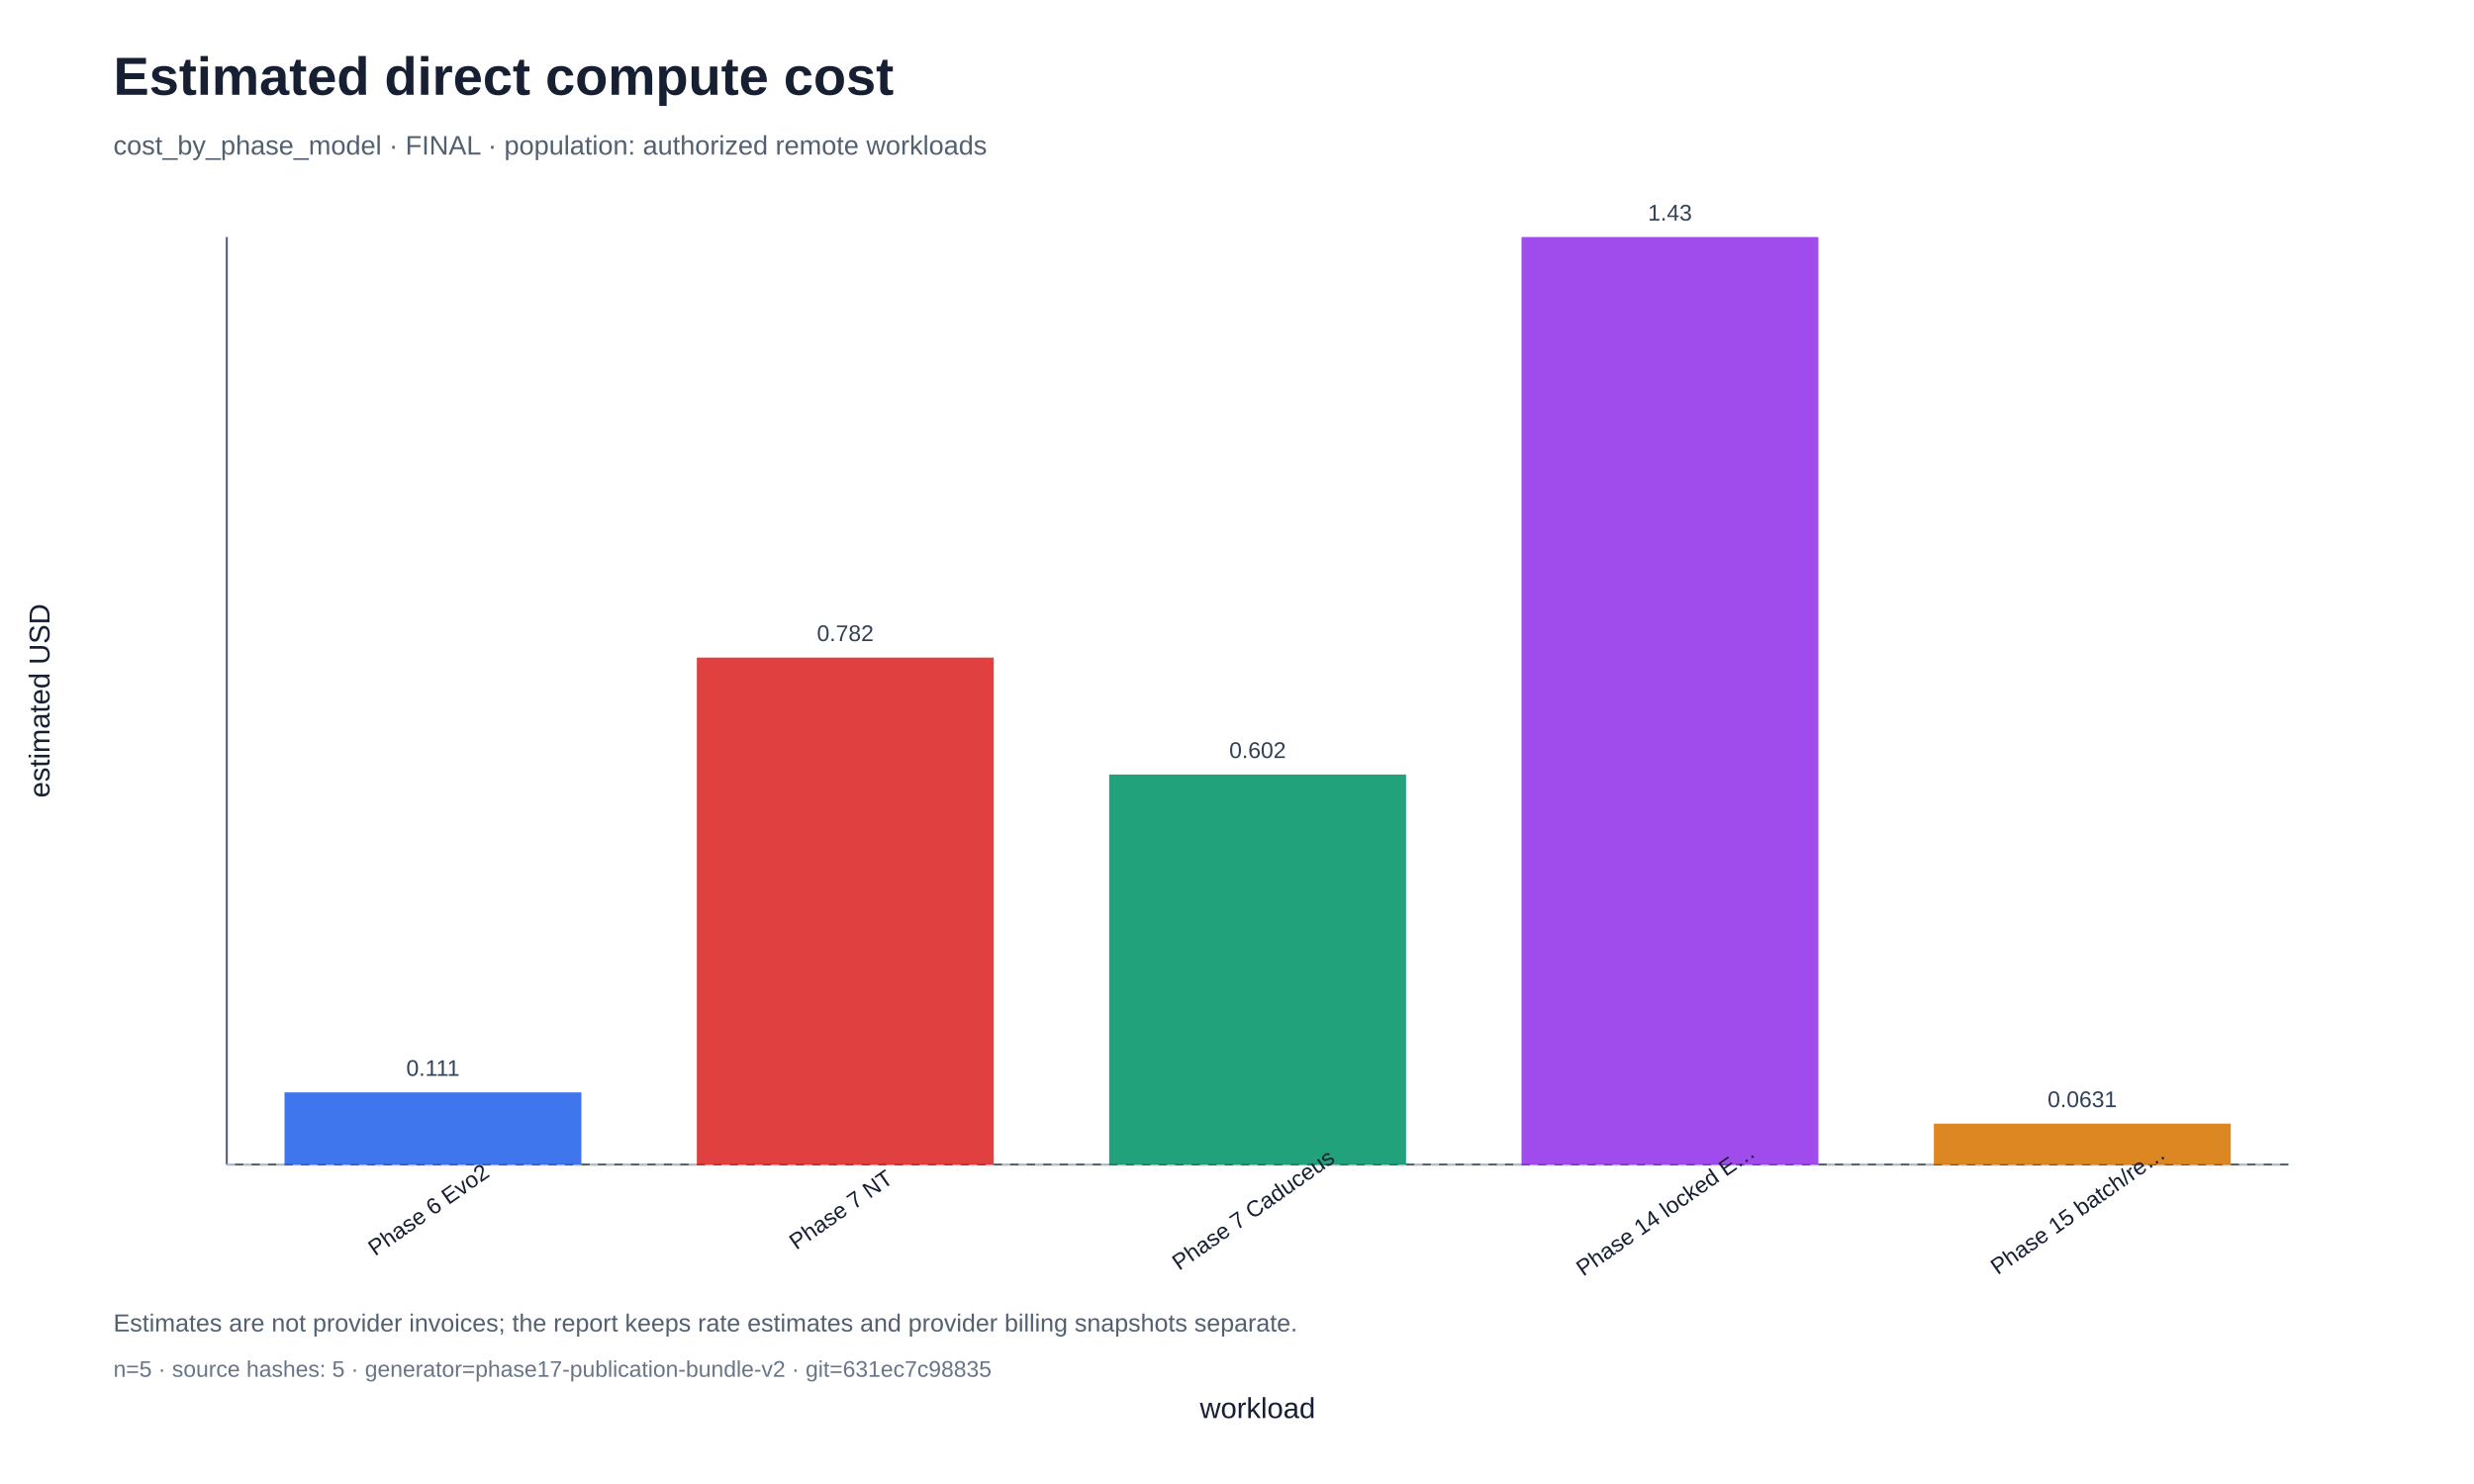
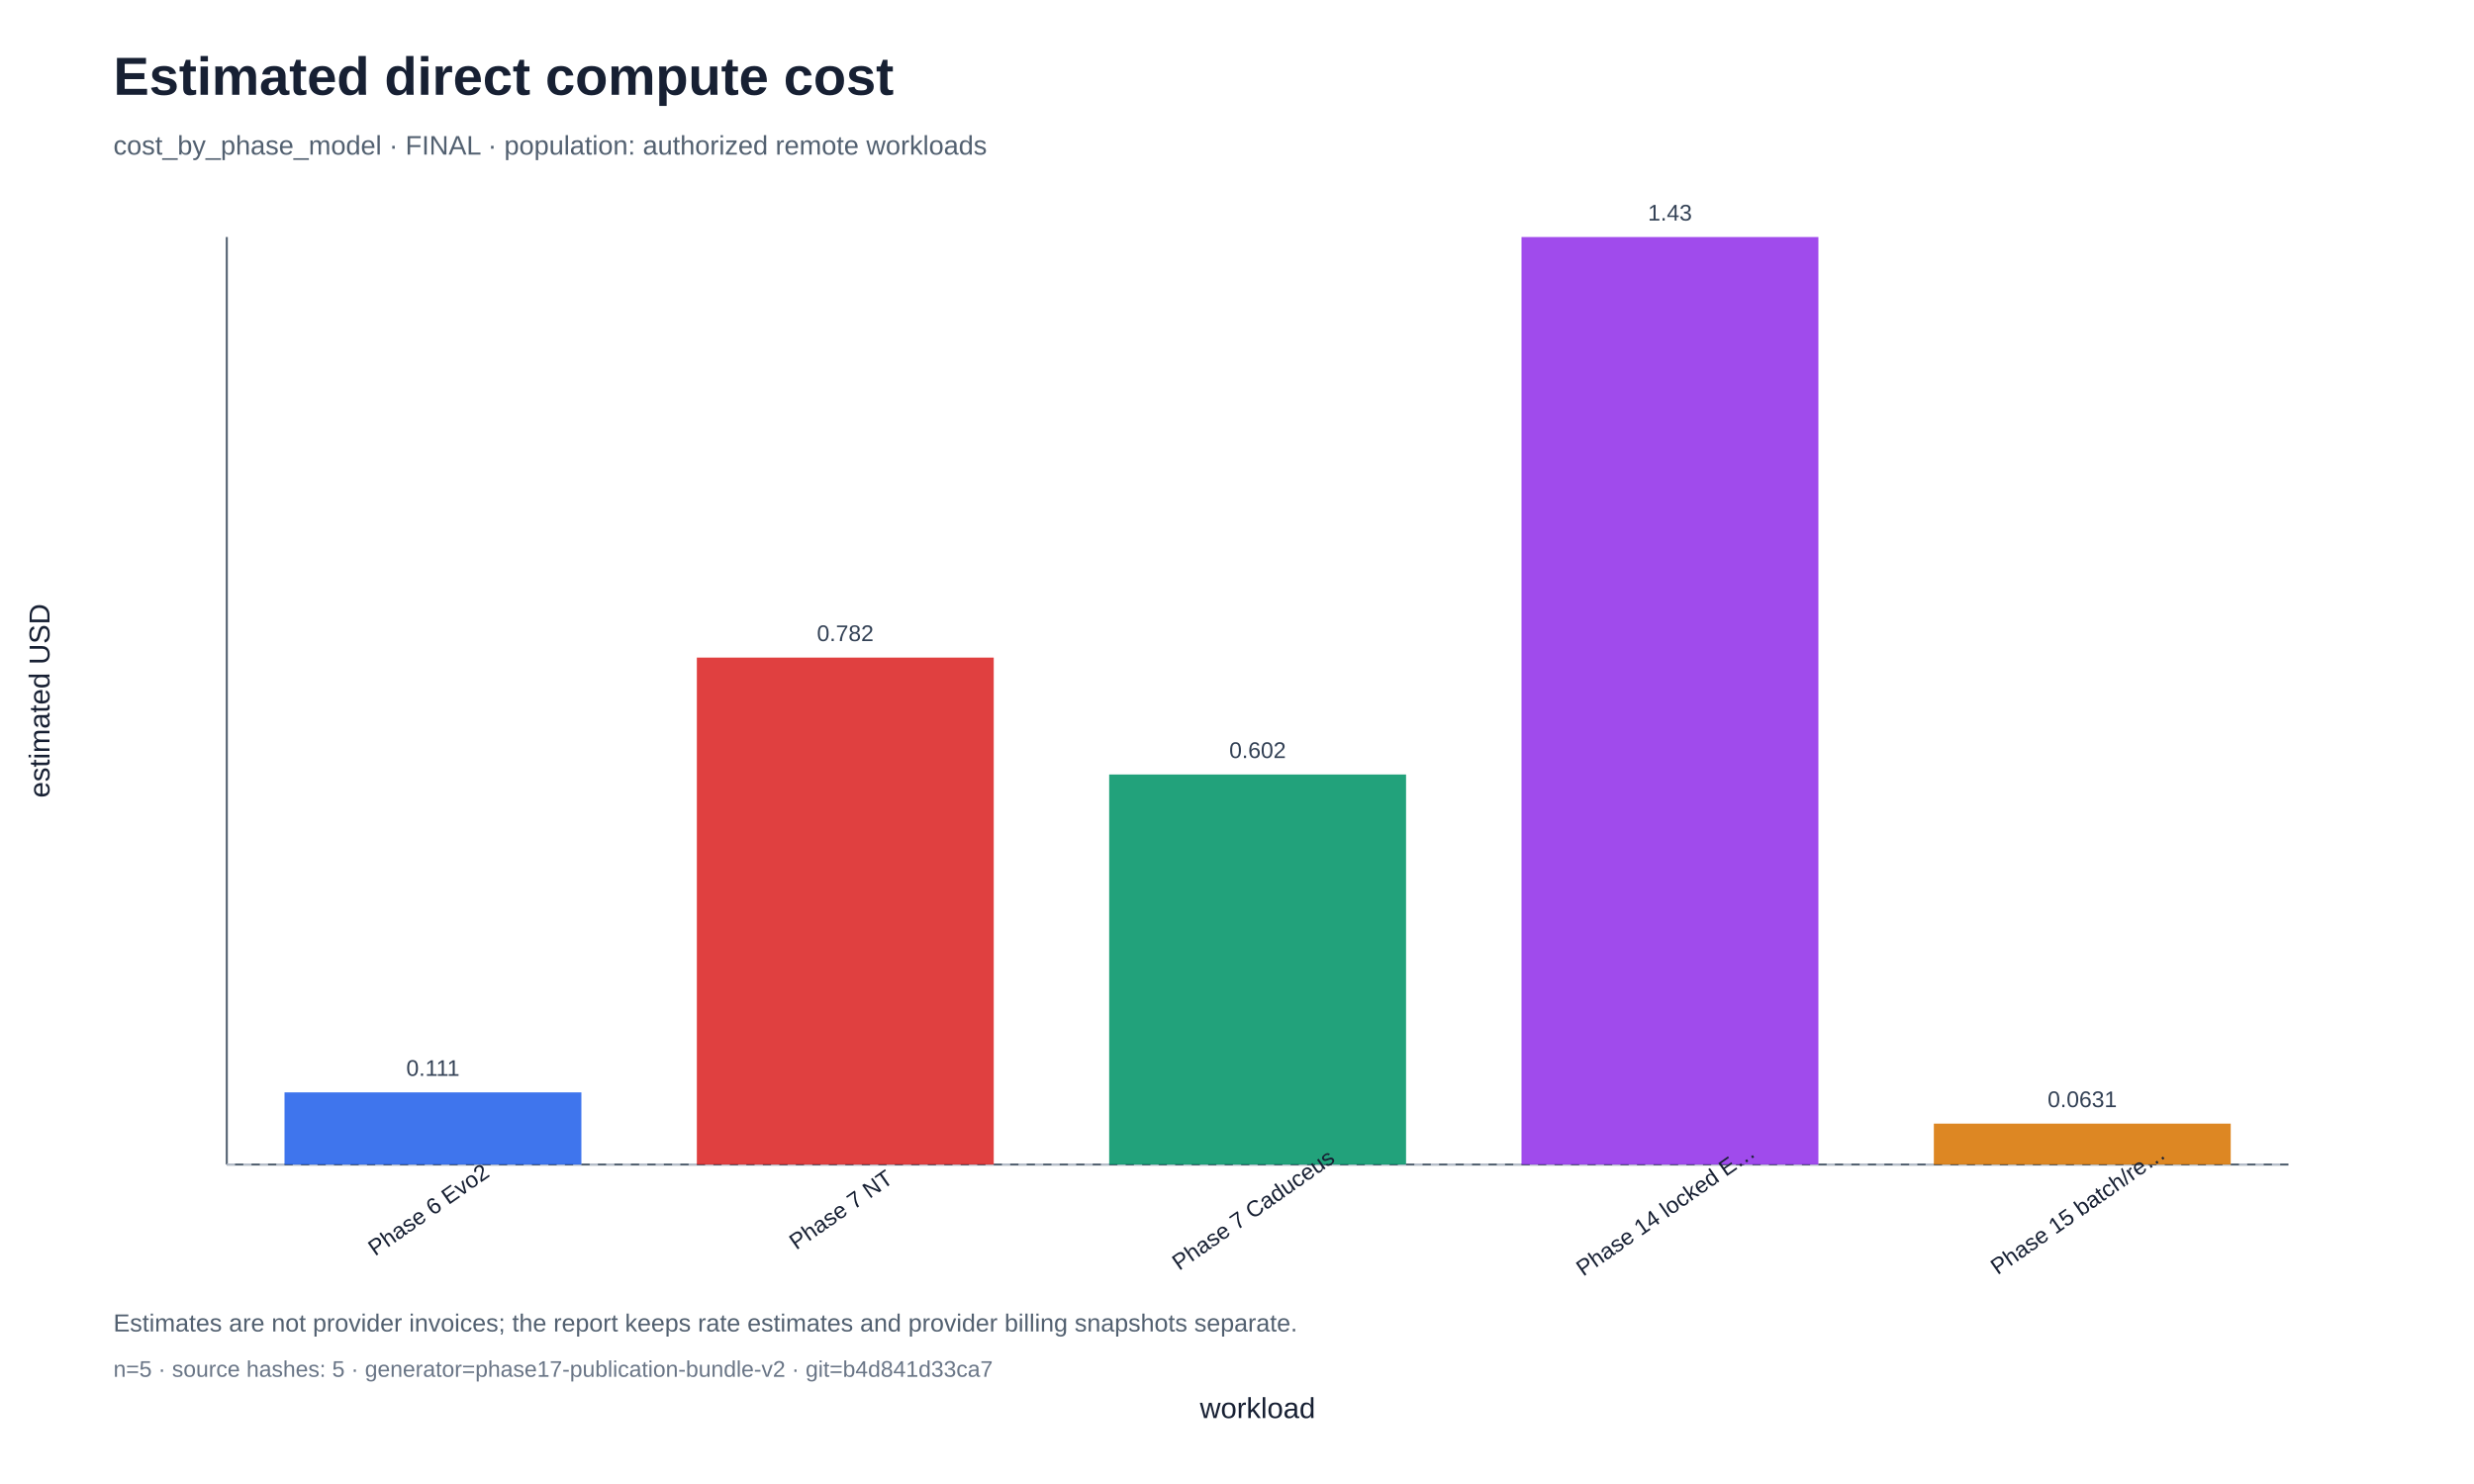
<svg xmlns="http://www.w3.org/2000/svg" width="1200" height="720" viewBox="0 0 1200 720">
  <rect x="0" y="0" width="1200" height="720" fill="#ffffff" stroke="none" opacity="1" />
  <text x="55" y="46" text-anchor="start" font-family="Arial, sans-serif" font-size="26px" font-weight="700" fill="#172033">Estimated direct compute cost</text>
  <text x="55" y="75" text-anchor="start" font-family="Arial, sans-serif" font-size="13px" font-weight="400" fill="#526070">cost_by_phase_model · FINAL · population: authorized remote workloads</text>
  <line x1="110" y1="565" x2="1110" y2="565" stroke="#526070" stroke-width="1" />
  <line x1="110" y1="115" x2="110" y2="565" stroke="#526070" stroke-width="1" />
  <line x1="110" y1="565" x2="1110" y2="565" stroke="#b6beca" stroke-width="1" stroke-dasharray="4 4" />
  <rect x="138" y="529.994" width="144" height="35.006" fill="#2563eb" stroke="none" opacity="0.88" />
  <text x="210" y="590" text-anchor="middle" font-family="Arial, sans-serif" font-size="11px" font-weight="400" fill="#172033" transform="rotate(-35 210 590)">Phase 6 Evo2</text>
  <text x="210" y="521.994" text-anchor="middle" font-family="Arial, sans-serif" font-size="11px" font-weight="400" fill="#334155">0.111</text>
  <rect x="338" y="319.045" width="144" height="245.955" fill="#dc2626" stroke="none" opacity="0.88" />
  <text x="410" y="590" text-anchor="middle" font-family="Arial, sans-serif" font-size="11px" font-weight="400" fill="#172033" transform="rotate(-35 410 590)">Phase 7 NT</text>
  <text x="410" y="311.045" text-anchor="middle" font-family="Arial, sans-serif" font-size="11px" font-weight="400" fill="#334155">0.782</text>
  <rect x="538" y="375.767" width="144" height="189.233" fill="#059669" stroke="none" opacity="0.88" />
  <text x="610" y="590" text-anchor="middle" font-family="Arial, sans-serif" font-size="11px" font-weight="400" fill="#172033" transform="rotate(-35 610 590)">Phase 7 Caduceus</text>
  <text x="610" y="367.767" text-anchor="middle" font-family="Arial, sans-serif" font-size="11px" font-weight="400" fill="#334155">0.602</text>
  <rect x="738" y="115" width="144" height="450" fill="#9333ea" stroke="none" opacity="0.88" />
  <text x="810" y="590" text-anchor="middle" font-family="Arial, sans-serif" font-size="11px" font-weight="400" fill="#172033" transform="rotate(-35 810 590)">Phase 14 locked E…</text>
  <text x="810" y="107" text-anchor="middle" font-family="Arial, sans-serif" font-size="11px" font-weight="400" fill="#334155">1.43</text>
  <rect x="938" y="545.153" width="144" height="19.847" fill="#d97706" stroke="none" opacity="0.88" />
  <text x="1010" y="590" text-anchor="middle" font-family="Arial, sans-serif" font-size="11px" font-weight="400" fill="#172033" transform="rotate(-35 1010 590)">Phase 15 batch/re…</text>
  <text x="1010" y="537.153" text-anchor="middle" font-family="Arial, sans-serif" font-size="11px" font-weight="400" fill="#334155">0.0631</text>
  <text x="610" y="688" text-anchor="middle" font-family="Arial, sans-serif" font-size="14px" font-weight="400" fill="#172033">workload</text>
  <text x="24" y="340" text-anchor="middle" font-family="Arial, sans-serif" font-size="14px" font-weight="400" fill="#172033" transform="rotate(-90 24 340)">estimated USD</text>
  <text x="55" y="646" text-anchor="start" font-family="Arial, sans-serif" font-size="12px" font-weight="400" fill="#526070">Estimates are not provider invoices; the report keeps rate estimates and provider billing snapshots separate.</text>
-   <text x="55" y="668" text-anchor="start" font-family="Arial, sans-serif" font-size="11px" font-weight="400" fill="#697586">n=5 · source hashes: 5 · generator=phase17-publication-bundle-v2 · git=631ec7c98835</text>
+   <text x="55" y="668" text-anchor="start" font-family="Arial, sans-serif" font-size="11px" font-weight="400" fill="#697586">n=5 · source hashes: 5 · generator=phase17-publication-bundle-v2 · git=b4d841d33ca7</text>
</svg>
